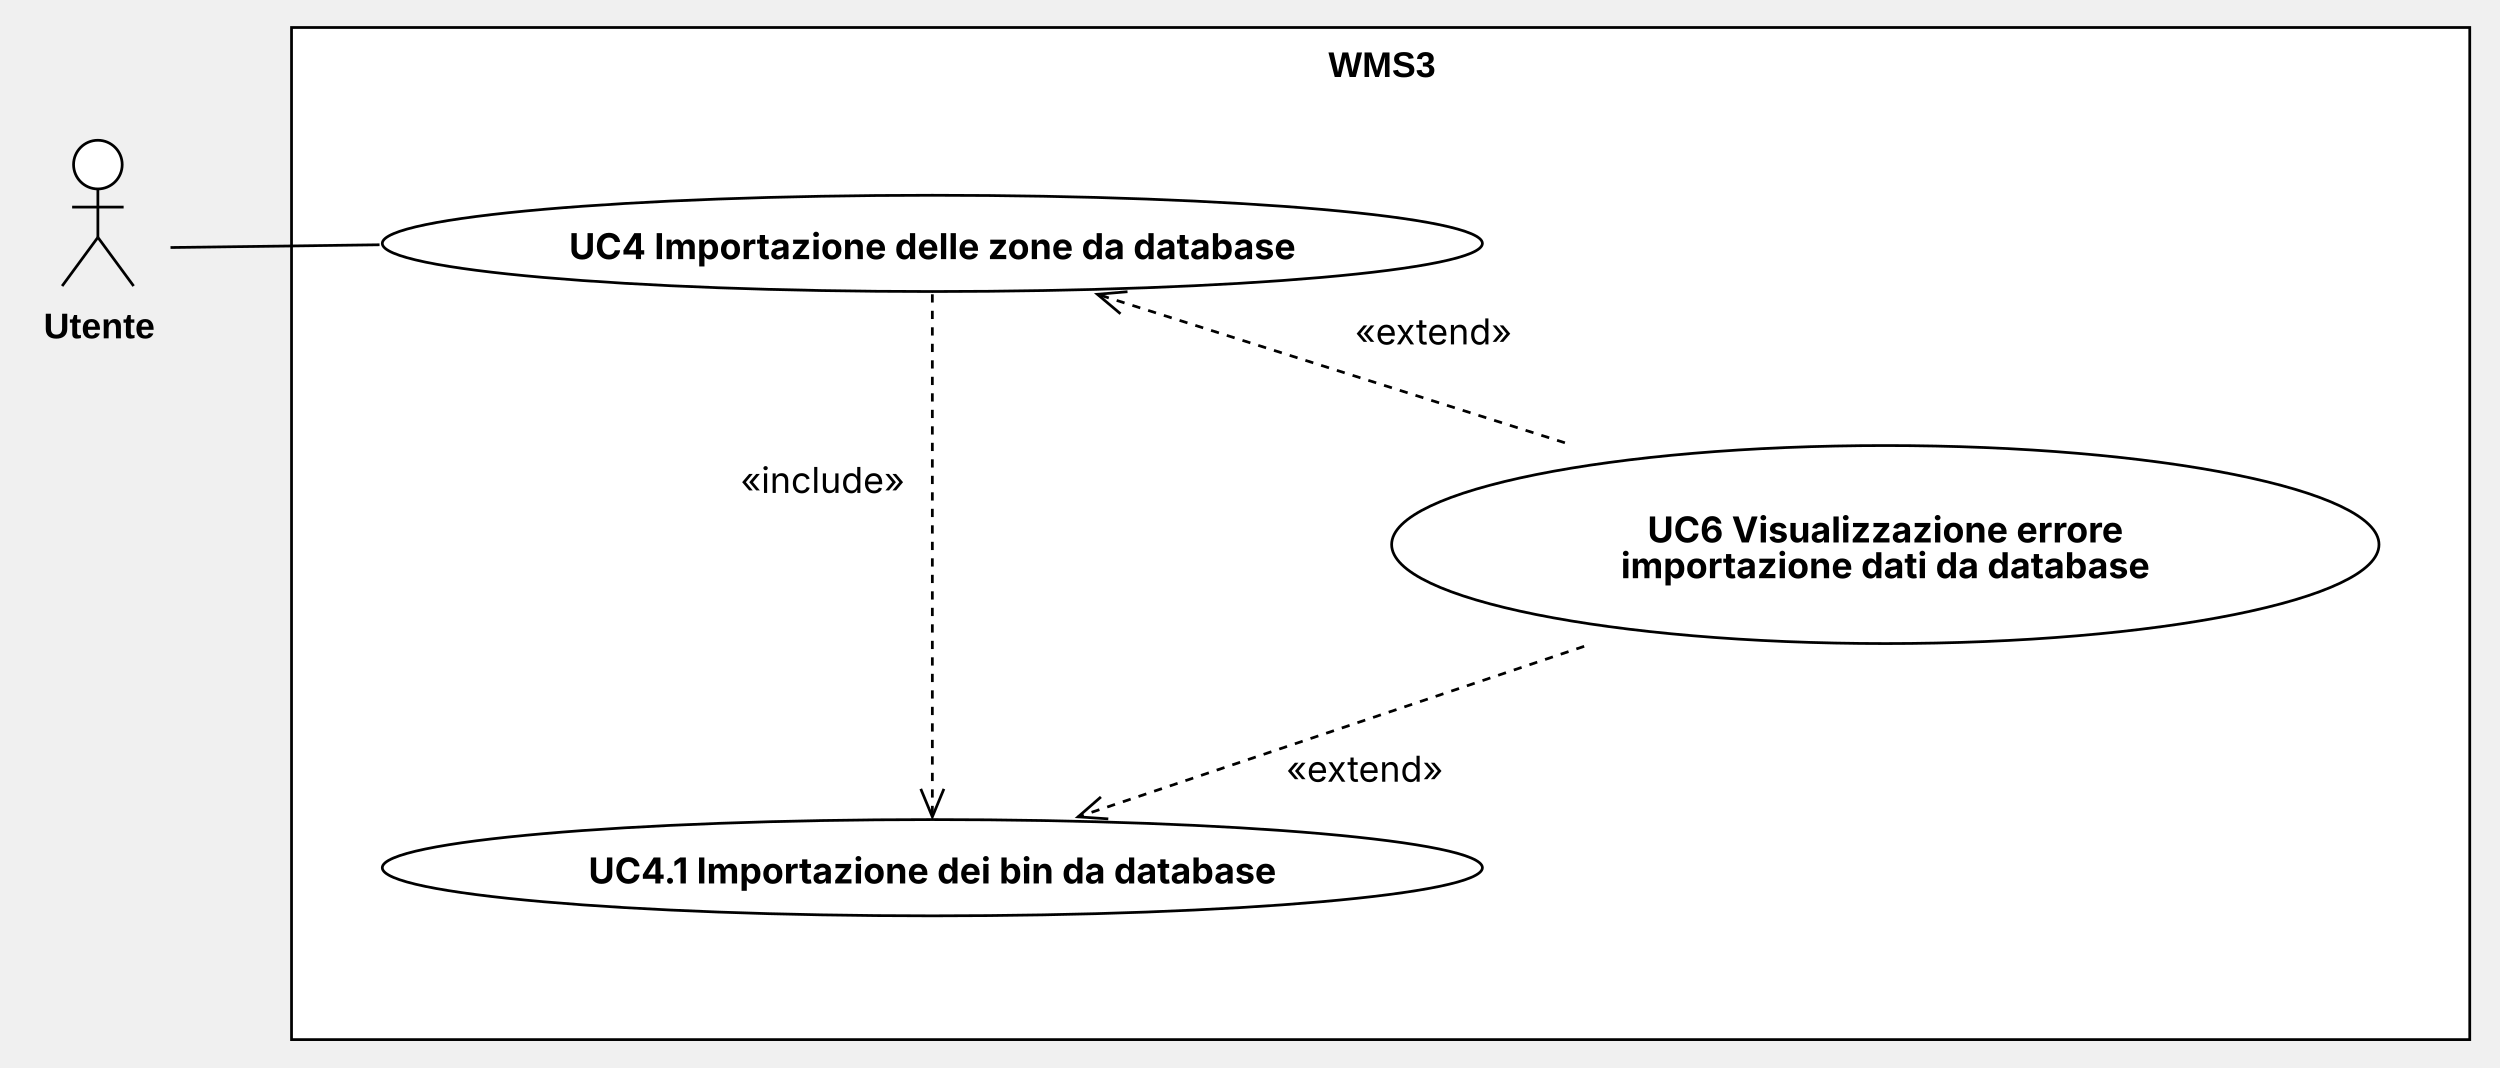
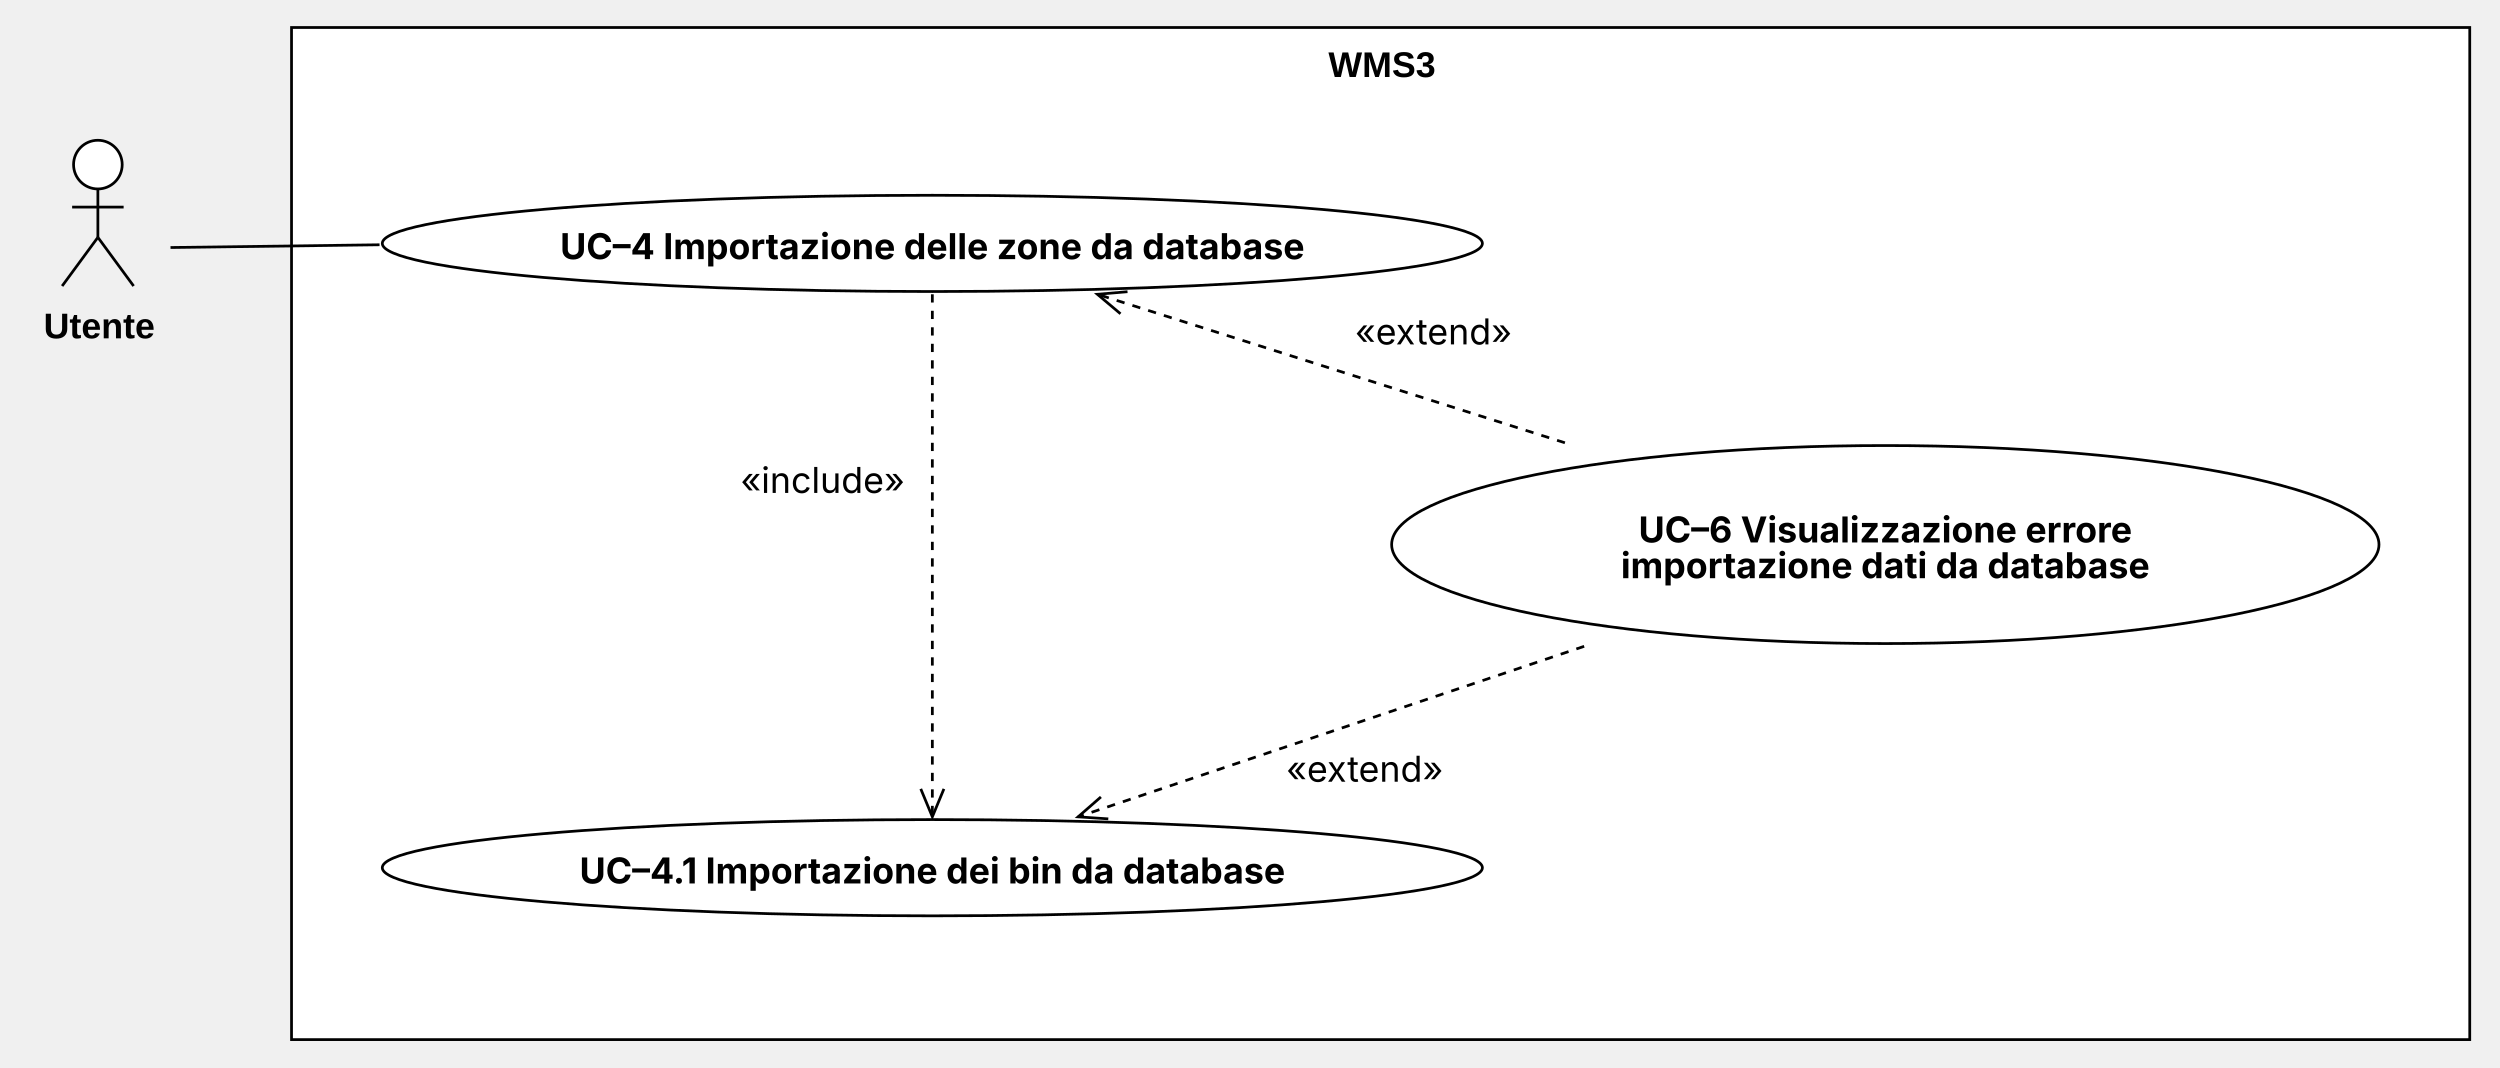
<svg xmlns="http://www.w3.org/2000/svg" version="1.1" width="909" height="388">
  <defs />
  <g>
    <g>
      <rect fill="#ffffff" stroke="none" x="120" y="48" width="792" height="368" transform="matrix(1 0 0 1 -14 -38)" />
    </g>
    <g>
      <path fill="none" stroke="#000000" paint-order="fill stroke markers" d=" M 106 10 L 898 10 L 898 378 L 106 378 L 106 10 Z Z" stroke-miterlimit="10" stroke-dasharray="" />
    </g>
    <g>
      <g>
        <path fill="none" stroke="none" />
        <text fill="#000000" stroke="none" font-family="Arial" font-size="13px" font-style="normal" font-weight="bold" text-decoration="undefined" x="516.5" y="61.5" text-anchor="middle" dominant-baseline="central" transform="matrix(1 0 0 1 -14 -38)">WMS3</text>
      </g>
    </g>
    <g>
      <path fill="#ffffff" stroke="none" paint-order="stroke fill markers" d=" M 26.749 59.85 C 26.749 54.962 30.706 51 35.589 51 C 40.471 51 44.429 54.962 44.429 59.85 C 44.429 64.738 40.471 68.7 35.589 68.7 C 30.706 68.7 26.749 64.738 26.749 59.85 Z" />
    </g>
    <g>
      <path fill="none" stroke="#000000" paint-order="fill stroke markers" d=" M 26.749 59.85 C 26.749 54.962 30.706 51 35.589 51 C 40.471 51 44.429 54.962 44.429 59.85 C 44.429 64.738 40.471 68.7 35.589 68.7 C 30.706 68.7 26.749 64.738 26.749 59.85 Z" stroke-miterlimit="10" stroke-dasharray="" />
    </g>
    <g>
      <path fill="none" stroke="#000000" paint-order="fill stroke markers" d=" M 35.589 68.7 L 35.589 86.3" stroke-miterlimit="10" stroke-dasharray="" />
    </g>
    <g>
      <path fill="none" stroke="#000000" paint-order="fill stroke markers" d=" M 26.229 75.3 L 44.949 75.3" stroke-miterlimit="10" stroke-dasharray="" />
    </g>
    <g>
      <path fill="none" stroke="#000000" paint-order="fill stroke markers" d=" M 35.589 86.3 L 22.589 104" stroke-miterlimit="10" stroke-dasharray="" />
    </g>
    <g>
      <path fill="none" stroke="#000000" paint-order="fill stroke markers" d=" M 35.589 86.3 L 48.589 104" stroke-miterlimit="10" stroke-dasharray="" />
    </g>
    <g>
      <g>
        <path fill="none" stroke="none" />
        <text fill="#000000" stroke="none" font-family="Arial" font-size="13px" font-style="normal" font-weight="bold" text-decoration="undefined" x="50.089" y="156.5" text-anchor="middle" dominant-baseline="central" transform="matrix(1 0 0 1 -14 -38)">Utente</text>
      </g>
    </g>
    <g>
      <path fill="#FFFFFF" stroke="none" paint-order="stroke fill markers" d=" M 139 88.5 C 139 78.835 228.543 71 339 71 C 449.457 71 539 78.835 539 88.5 C 539 98.165 449.457 106 339 106 C 228.543 106 139 98.165 139 88.5 Z" />
    </g>
    <g>
      <path fill="none" stroke="#000000" paint-order="fill stroke markers" d=" M 139 88.5 C 139 78.835 228.543 71 339 71 C 449.457 71 539 78.835 539 88.5 C 539 98.165 449.457 106 339 106 C 228.543 106 139 98.165 139 88.5 Z" stroke-miterlimit="10" stroke-dasharray="" />
    </g>
    <g>
      <g>
        <path fill="none" stroke="none" />
-         <text fill="#000000" stroke="none" font-family="Inter" font-size="13px" font-style="normal" font-weight="bold" text-decoration="undefined" x="353" y="127.5" text-anchor="middle" dominant-baseline="central" transform="matrix(1 0 0 1 -14 -38)">UC4 Importazione delle zone da database</text>
+         <text fill="#000000" stroke="none" font-family="Inter" font-size="13px" font-style="normal" font-weight="bold" text-decoration="undefined" x="353" y="127.5" text-anchor="middle" dominant-baseline="central" transform="matrix(1 0 0 1 -14 -38)">UC–4 Importazione delle zone da database</text>
      </g>
    </g>
    <g>
      <path fill="#FFFFFF" stroke="none" paint-order="stroke fill markers" d=" M 506 198 C 506 178.118 586.365 162 685.5 162 C 784.635 162 865 178.118 865 198 C 865 217.882 784.635 234 685.5 234 C 586.365 234 506 217.882 506 198 Z" />
    </g>
    <g>
      <path fill="none" stroke="#000000" paint-order="fill stroke markers" d=" M 506 198 C 506 178.118 586.365 162 685.5 162 C 784.635 162 865 178.118 865 198 C 865 217.882 784.635 234 685.5 234 C 586.365 234 506 217.882 506 198 Z" stroke-miterlimit="10" stroke-dasharray="" />
    </g>
    <g>
      <g>
        <path fill="none" stroke="none" />
-         <text fill="#000000" stroke="none" font-family="Inter" font-size="13px" font-style="normal" font-weight="bold" text-decoration="undefined" x="699.5" y="230.5" text-anchor="middle" dominant-baseline="central" transform="matrix(1 0 0 1 -14 -38)">UC6 Visualizzazione errore</text>
+         <text fill="#000000" stroke="none" font-family="Inter" font-size="13px" font-style="normal" font-weight="bold" text-decoration="undefined" x="699.5" y="230.5" text-anchor="middle" dominant-baseline="central" transform="matrix(1 0 0 1 -14 -38)">UC–6 Visualizzazione errore</text>
        <text fill="#000000" stroke="none" font-family="Inter" font-size="13px" font-style="normal" font-weight="bold" text-decoration="undefined" x="699.5" y="243.5" text-anchor="middle" dominant-baseline="central" transform="matrix(1 0 0 1 -14 -38)">importazione dati da database</text>
      </g>
    </g>
    <g>
      <path fill="#FFFFFF" stroke="none" paint-order="stroke fill markers" d=" M 139 315.5 C 139 305.835 228.543 298 339 298 C 449.457 298 539 305.835 539 315.5 C 539 325.165 449.457 333 339 333 C 228.543 333 139 325.165 139 315.5 Z" />
    </g>
    <g>
      <path fill="none" stroke="#000000" paint-order="fill stroke markers" d=" M 139 315.5 C 139 305.835 228.543 298 339 298 C 449.457 298 539 305.835 539 315.5 C 539 325.165 449.457 333 339 333 C 228.543 333 139 325.165 139 315.5 Z" stroke-miterlimit="10" stroke-dasharray="" />
    </g>
    <g>
      <g>
        <path fill="none" stroke="none" />
-         <text fill="#000000" stroke="none" font-family="Inter" font-size="13px" font-style="normal" font-weight="bold" text-decoration="undefined" x="353" y="354.5" text-anchor="middle" dominant-baseline="central" transform="matrix(1 0 0 1 -14 -38)">UC4.1 Importazione dei bin da database</text>
+         <text fill="#000000" stroke="none" font-family="Inter" font-size="13px" font-style="normal" font-weight="bold" text-decoration="undefined" x="353" y="354.5" text-anchor="middle" dominant-baseline="central" transform="matrix(1 0 0 1 -14 -38)">UC–4.1 Importazione dei bin da database</text>
      </g>
    </g>
    <g>
      <path fill="none" stroke="#000000" paint-order="fill stroke markers" d=" M 569 161 L 399 107" stroke-miterlimit="10" stroke-dasharray="3" />
    </g>
    <g>
      <path fill="none" stroke="#000000" paint-order="fill stroke markers" d=" M 409.96 106.065 L 399 107 L 407.411 114.089" stroke-miterlimit="10" stroke-dasharray="" />
    </g>
    <g>
      <rect fill="#FFFFFF" stroke="none" x="504" y="152" width="62.4" height="13" transform="matrix(1 0 0 1 -14 -38)" />
    </g>
    <g>
      <g>
        <path fill="none" stroke="none" />
        <text fill="#000000" stroke="none" font-family="Inter" font-size="13px" font-style="normal" font-weight="normal" text-decoration="undefined" x="535.2" y="158.5" text-anchor="middle" dominant-baseline="central" transform="matrix(1 0 0 1 -14 -38)">«extend»</text>
      </g>
    </g>
    <g>
      <path fill="none" stroke="#000000" paint-order="fill stroke markers" d=" M 339 107 L 339 297" stroke-miterlimit="10" stroke-dasharray="3" />
    </g>
    <g>
      <path fill="none" stroke="#000000" paint-order="fill stroke markers" d=" M 334.79 286.837 L 339 297 L 343.21 286.837" stroke-miterlimit="10" stroke-dasharray="" />
    </g>
    <g>
      <rect fill="#FFFFFF" stroke="none" x="278" y="206" width="70.2" height="13" transform="matrix(1 0 0 1 -14 -38)" />
    </g>
    <g>
      <g>
        <path fill="none" stroke="none" />
        <text fill="#000000" stroke="none" font-family="Inter" font-size="13px" font-style="normal" font-weight="normal" text-decoration="undefined" x="313.1" y="212.5" text-anchor="middle" dominant-baseline="central" transform="matrix(1 0 0 1 -14 -38)">«include»</text>
      </g>
    </g>
    <g>
      <path fill="none" stroke="#000000" paint-order="fill stroke markers" d=" M 576 235 L 392 297" stroke-miterlimit="10" stroke-dasharray="3" />
    </g>
    <g>
      <path fill="none" stroke="#000000" paint-order="fill stroke markers" d=" M 400.286 289.766 L 392 297 L 402.975 297.744" stroke-miterlimit="10" stroke-dasharray="" />
    </g>
    <g>
      <rect fill="#FFFFFF" stroke="none" x="479" y="311" width="62.4" height="13" transform="matrix(1 0 0 1 -14 -38)" />
    </g>
    <g>
      <g>
        <path fill="none" stroke="none" />
        <text fill="#000000" stroke="none" font-family="Inter" font-size="13px" font-style="normal" font-weight="normal" text-decoration="undefined" x="510.2" y="317.5" text-anchor="middle" dominant-baseline="central" transform="matrix(1 0 0 1 -14 -38)">«extend»</text>
      </g>
    </g>
    <g>
      <path fill="none" stroke="#000000" paint-order="fill stroke markers" d=" M 62 90 L 138 89" stroke-miterlimit="10" stroke-dasharray="" />
    </g>
  </g>
</svg>
